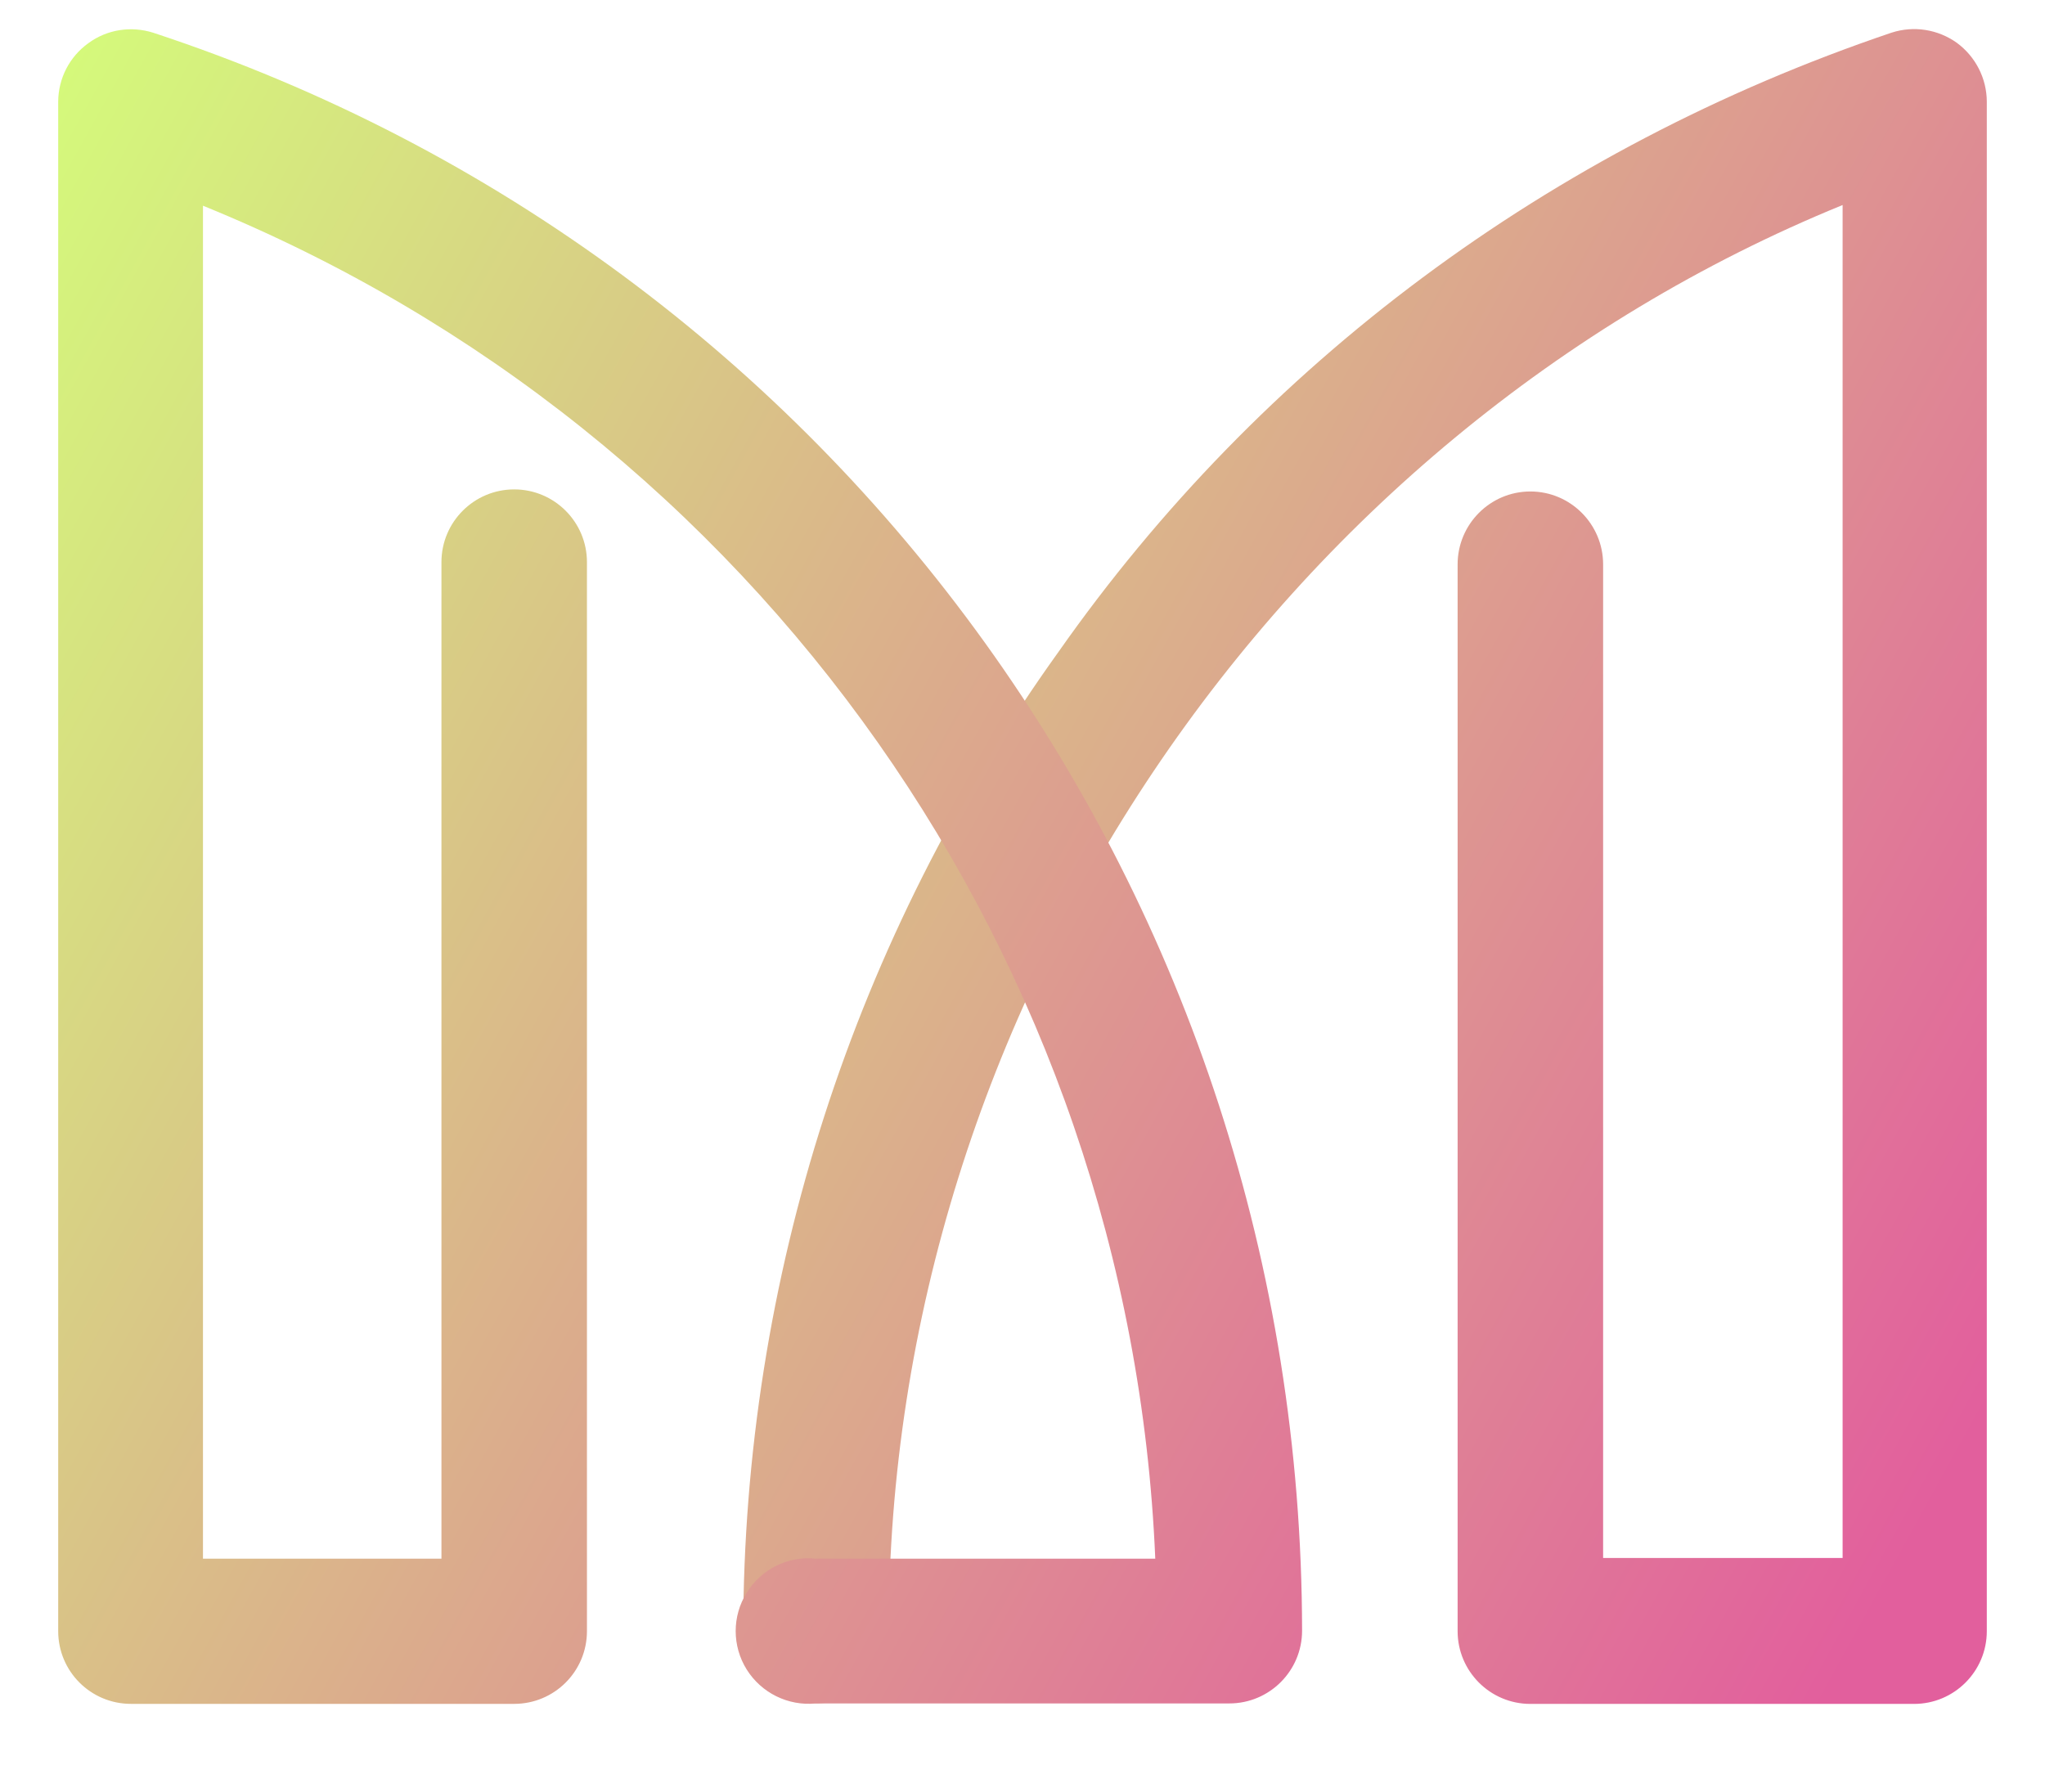
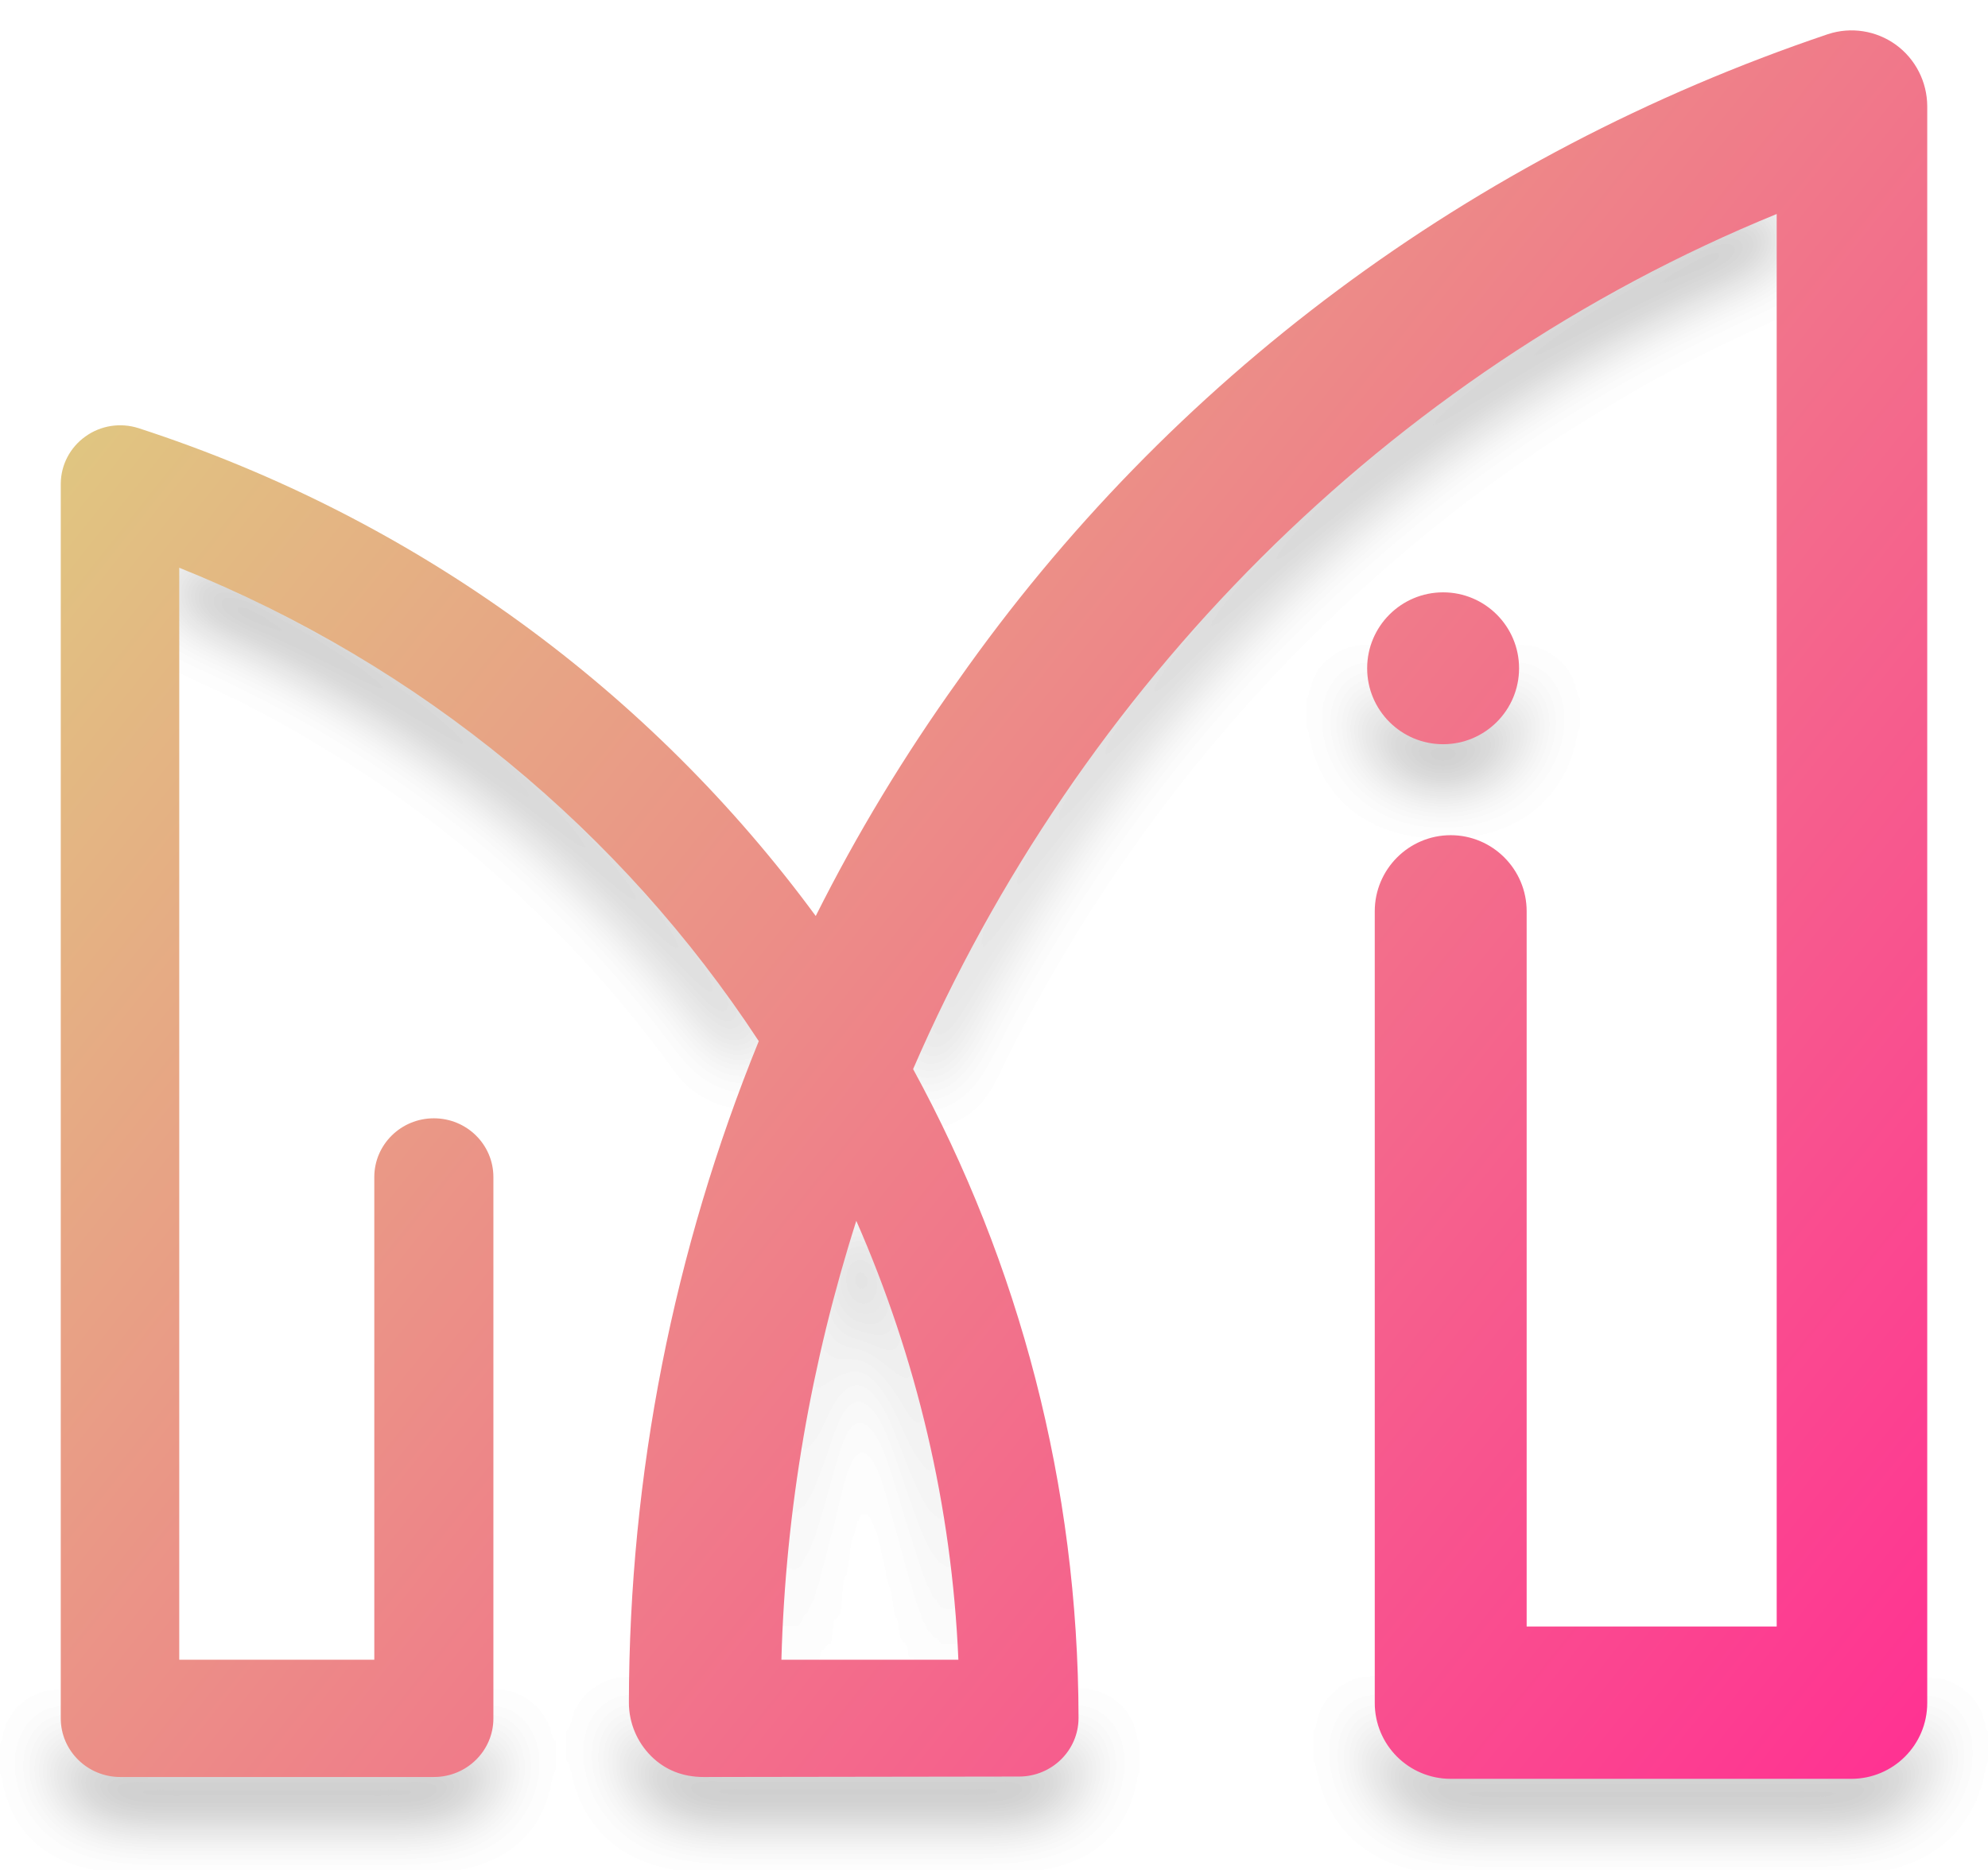
- <svg xmlns="http://www.w3.org/2000/svg" width="140.55" height="123.123" viewBox="0 0 140.55 123.123" fill="none">
-   <g opacity="1" transform="translate(4 2.00293)  rotate(0)">
-     <g id="undefined" filter="url(#filter_0)" />
-     <path id="路径" fill-rule="evenodd" fill="url(#linear_0)" opacity="1" d="M122.64 12.09L122.64 105.09L106.18 105.09L106.18 36.79C106.18 34.03 103.94 31.78 101.18 31.78C98.42 31.78 96.18 34.03 96.18 36.79L96.18 110.12C96.18 112.88 98.42 115.12 101.18 115.12L127.55 115.12C130.31 115.12 132.55 112.88 132.55 110.12L132.55 4.97C132.54 3.38 131.78 1.89 130.49 0.94C129.19 0.01 127.53 -0.25 126.01 0.24C102.47 8.2 82.64 23.02 68.76 42.79C54.68 62.4 47.1 85.93 47.08 110.09C47.08 112.85 49.32 115.08 52.08 115.08C54.84 115.08 57.08 112.85 57.08 110.09C57.08 67.37 83.75 27.96 122.64 12.09Z" />
-     <path id="路径" fill-rule="evenodd" fill="url(#linear_1)" opacity="1" d="M0 4.977L0 110.117C0 112.887 2.24 115.117 5 115.117L31.34 115.117C34.1 115.117 36.34 112.887 36.34 110.117L36.34 36.637C36.34 33.877 34.1 31.637 31.34 31.637C28.58 31.637 26.34 33.877 26.34 36.637L26.34 105.137L9.95 105.137L9.95 12.137C48.09 27.657 73.67 63.997 75.4 105.137L52.06 105.137C50.17 104.937 48.33 105.847 47.32 107.477C46.31 109.087 46.31 111.137 47.32 112.757C48.33 114.367 50.17 115.277 52.06 115.087L80.49 115.087C83.25 115.087 85.49 112.847 85.49 110.087C85.44 59.917 53.74 15.787 6.53 0.247C5.01 -0.233 3.36 0.017 2.07 0.967C0.78 1.897 0.01 3.377 0 4.977Z" />
+ <svg xmlns="http://www.w3.org/2000/svg" width="130.87" height="123.12" viewBox="0 0 130.87 123.12" fill="none">
+   <g id="拼合图形" filter="url(#filter_0)">
+     <path id="拼合图形" fill-rule="evenodd" fill="url(#linear_0)" opacity="1" d="M100.5,60v47.09h16.46v-93c-25.64,10.47 -45.97,31.17 -56.85,56.3c6.99,12.8 10.87,27.4 10.89,42.72c0,2.14 -1.76,3.86 -3.92,3.86l-20.76,0.03c-1.38,0 -2.55,-0.47 -3.46,-1.38c-0.9,-0.9 -1.46,-2.15 -1.46,-3.53c0.02,-15.02 2.95,-29.79 8.55,-43.54c-9,-13.73 -22.16,-24.75 -38.15,-31.17v71.9h12.84v-31.78c0,-2.14 1.76,-3.87 3.92,-3.87c2.17,0 3.92,1.73 3.92,3.87v35.64c0,2.13 -1.75,3.86 -3.92,3.86h-20.64c-2.16,0 -3.92,-1.73 -3.92,-3.86v-81.3c0.01,-1.23 0.61,-2.38 1.62,-3.1c1.01,-0.73 2.31,-0.93 3.5,-0.55c18.37,5.97 33.75,17.39 44.58,32.12c2.7,-5.39 5.84,-10.58 9.38,-15.52c13.88,-19.76 33.71,-34.59 57.25,-42.54c1.52,-0.5 3.18,-0.24 4.48,0.7c1.29,0.94 2.05,2.44 2.06,4.03v105.14c0,2.77 -2.24,5 -5,5h-26.37c-2.76,0 -5,-2.23 -5,-5v-52.12c0,-2.76 2.24,-5.01 5,-5.01c2.76,0 5,2.25 5,5.01zM90,44c0,-2.76 2.24,-5 5,-5c2.76,0 5,2.24 5,5c0,2.76 -2.24,5 -5,5c-2.76,0 -5,-2.24 -5,-5zM51.44,109.28h11.65c-0.43,-10.14 -2.77,-19.91 -6.72,-28.9c-2.95,9.26 -4.66,18.98 -4.93,28.9z" />
  </g>
  <defs>
-     <filter id="filter_0" x="831" y="1386" width="140.55" height="127.117" filterUnits="userSpaceOnUse" color-interpolation-filters="sRGB">
+     <linearGradient id="linear_0" x1="-33.908%" y1="-11.53%" x2="104.031%" y2="91.304%" gradientUnits="objectBoundingBox">
+       <stop offset="0" stop-color="#D4FF7A" stop-opacity="1" />
+       <stop offset="1" stop-color="#FF3392" stop-opacity="1" />
+     </linearGradient>
+     <filter id="filter_0" x="0" y="-4" width="130.87" height="127.12" filterUnits="userSpaceOnUse" color-interpolation-filters="sRGB">
      <feFlood flood-opacity="0" result="feFloodId" />
      <feColorMatrix in="SourceAlpha" type="matrix" values="0 0 0 0 0 0 0 0 0 0 0 0 0 0 0 0 0 0 127 0" result="hardAlpha" />
      <feOffset dx="0" dy="2" />
      <feComposite in2="hardAlpha" operator="out" />
      <feGaussianBlur stdDeviation="2" />
      <feColorMatrix type="matrix" values="0 0 0 0 0 0 0 0 0 0 0 0 0 0 0 0 0 0 0.25 0" />
      <feBlend mode="normal" in2="filter_feFlood" result="filter_feFlood_1" />
      <feBlend mode="normal" in="SourceGraphic" in2="filter_0" result="shape" />
    </filter>
-     <linearGradient id="linear_0" x1="-31.836%" y1="-10.783%" x2="97.672%" y2="85.371%" gradientUnits="objectBoundingBox">
-       <stop offset="0" stop-color="#D4FF7A" stop-opacity="1" />
-       <stop offset="1" stop-color="#E25F9D" stop-opacity="1" />
-     </linearGradient>
-     <linearGradient id="linear_1" x1="-21.523%" y1="22.457%" x2="107.954%" y2="118.617%" gradientUnits="objectBoundingBox">
-       <stop offset="0" stop-color="#D4FF7A" stop-opacity="1" />
-       <stop offset="1" stop-color="#E25F9D" stop-opacity="1" />
-     </linearGradient>
  </defs>
</svg>
